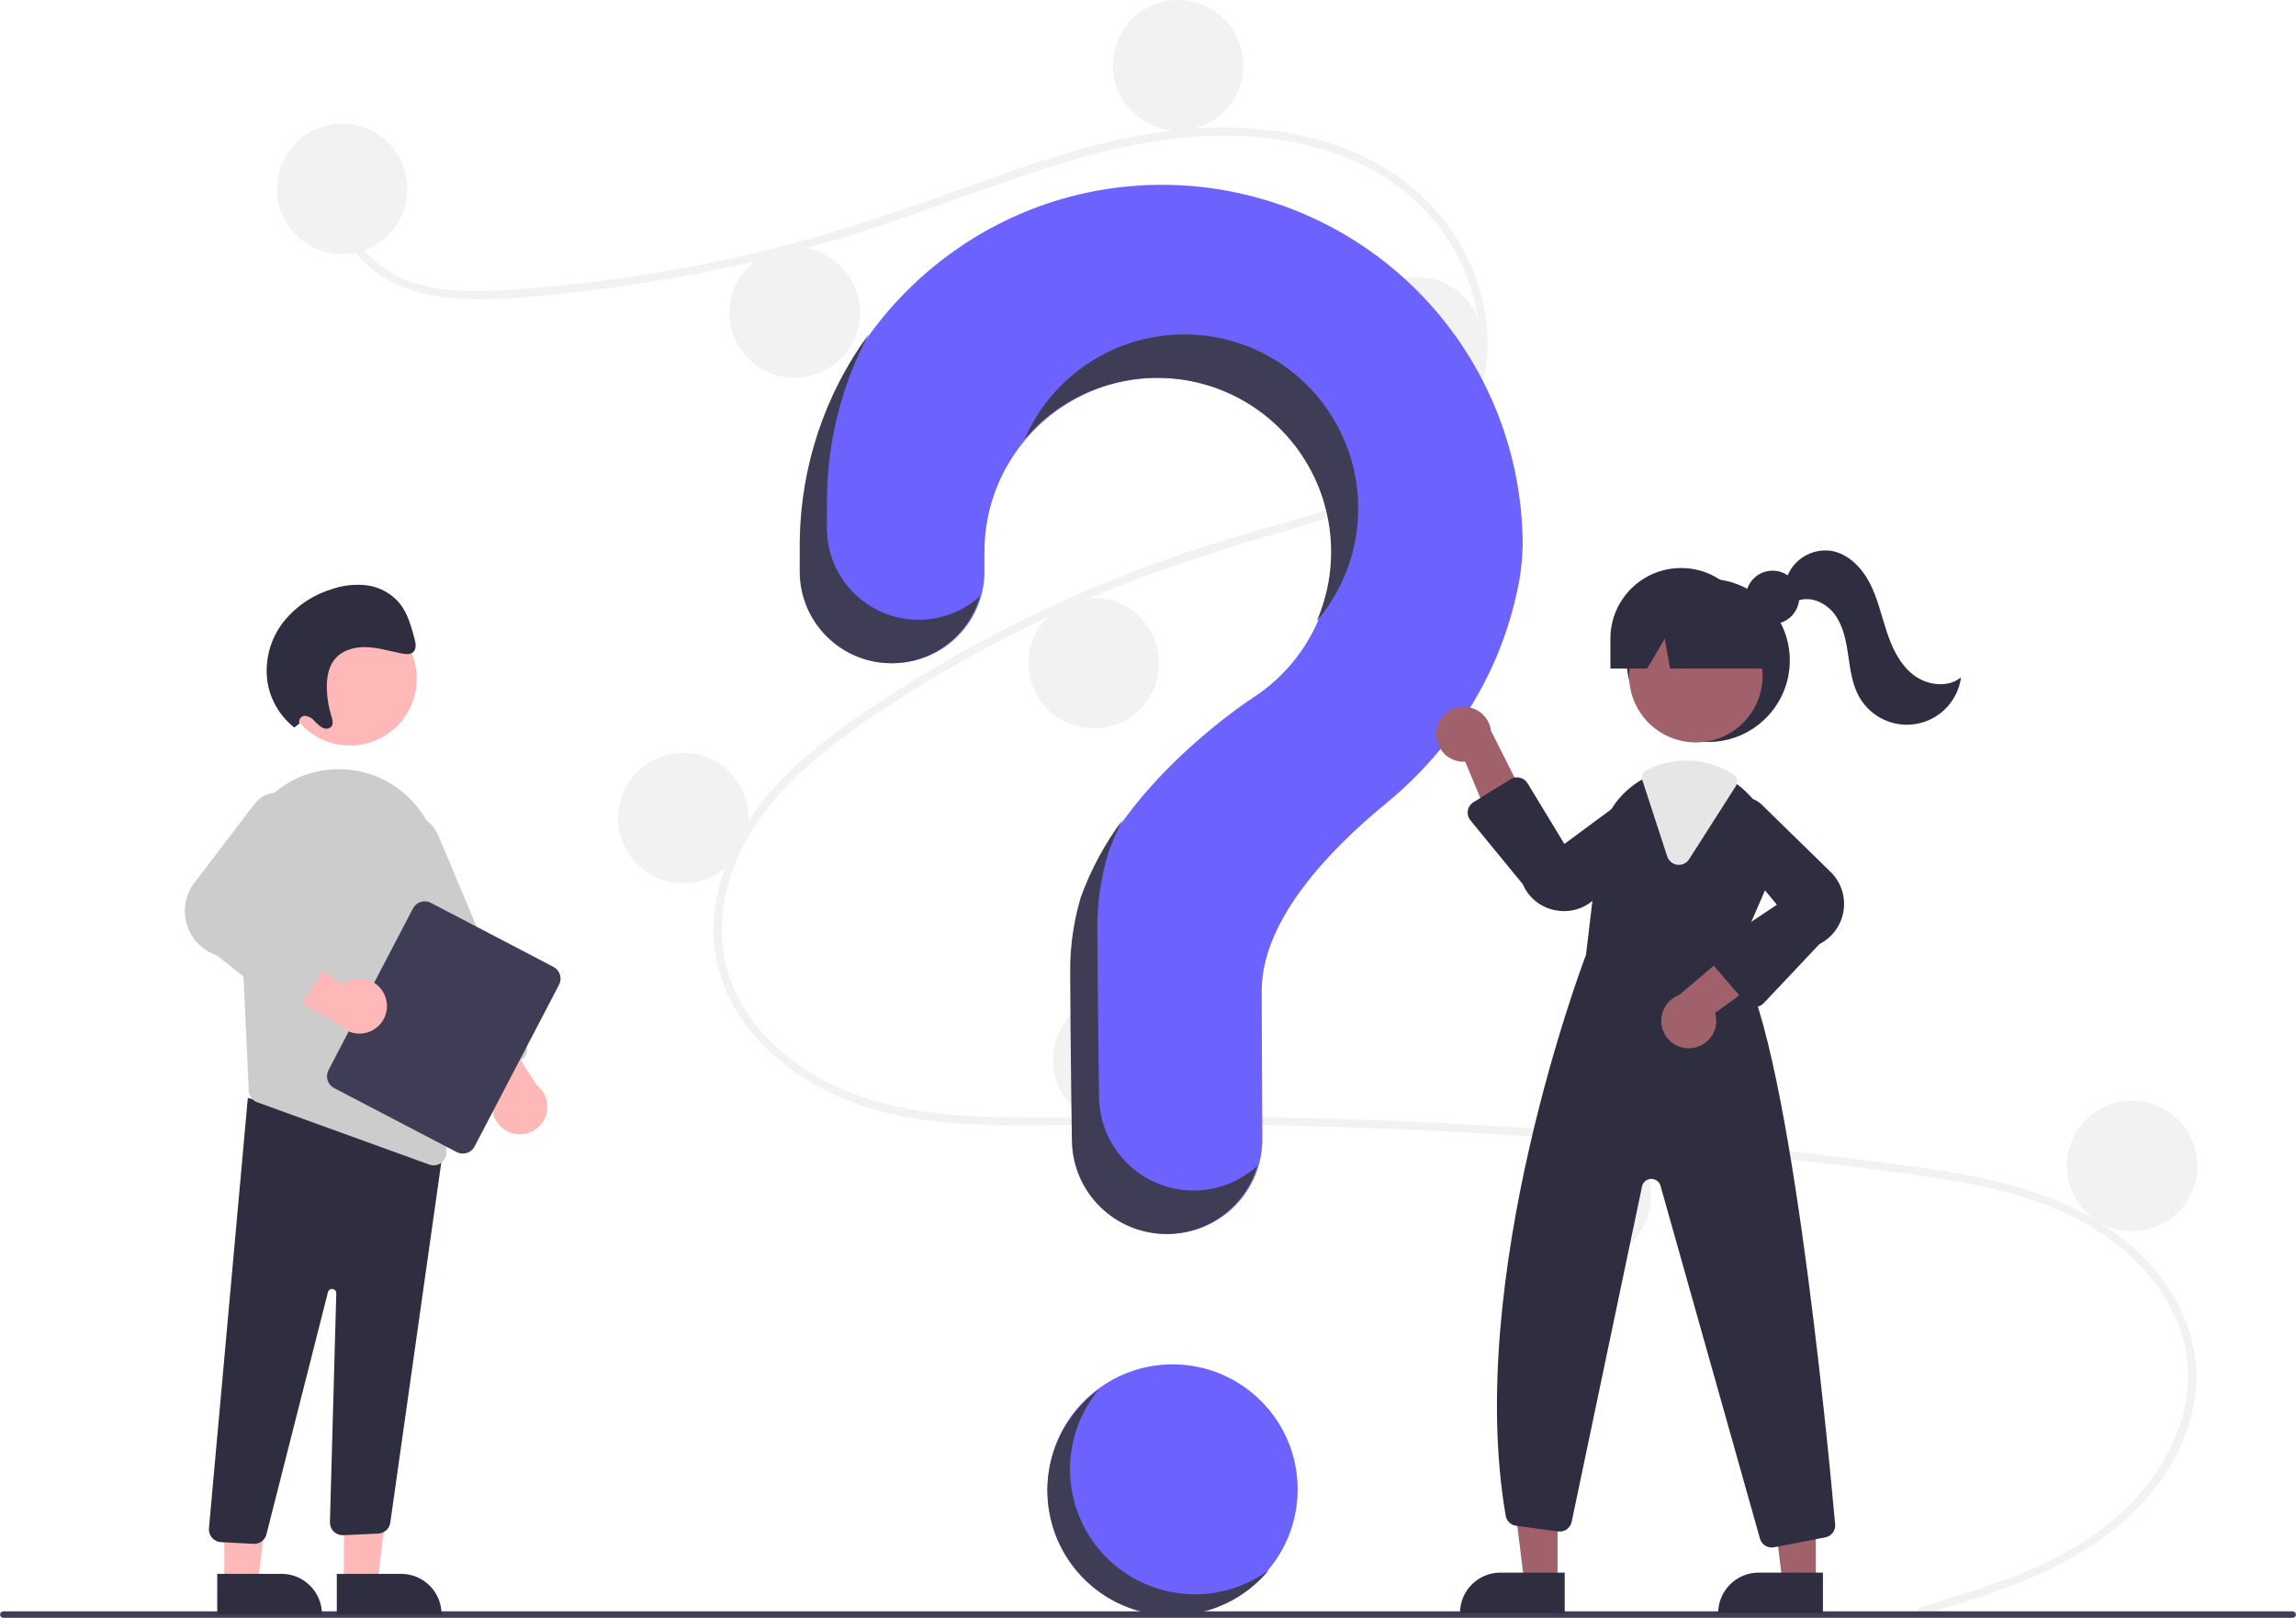
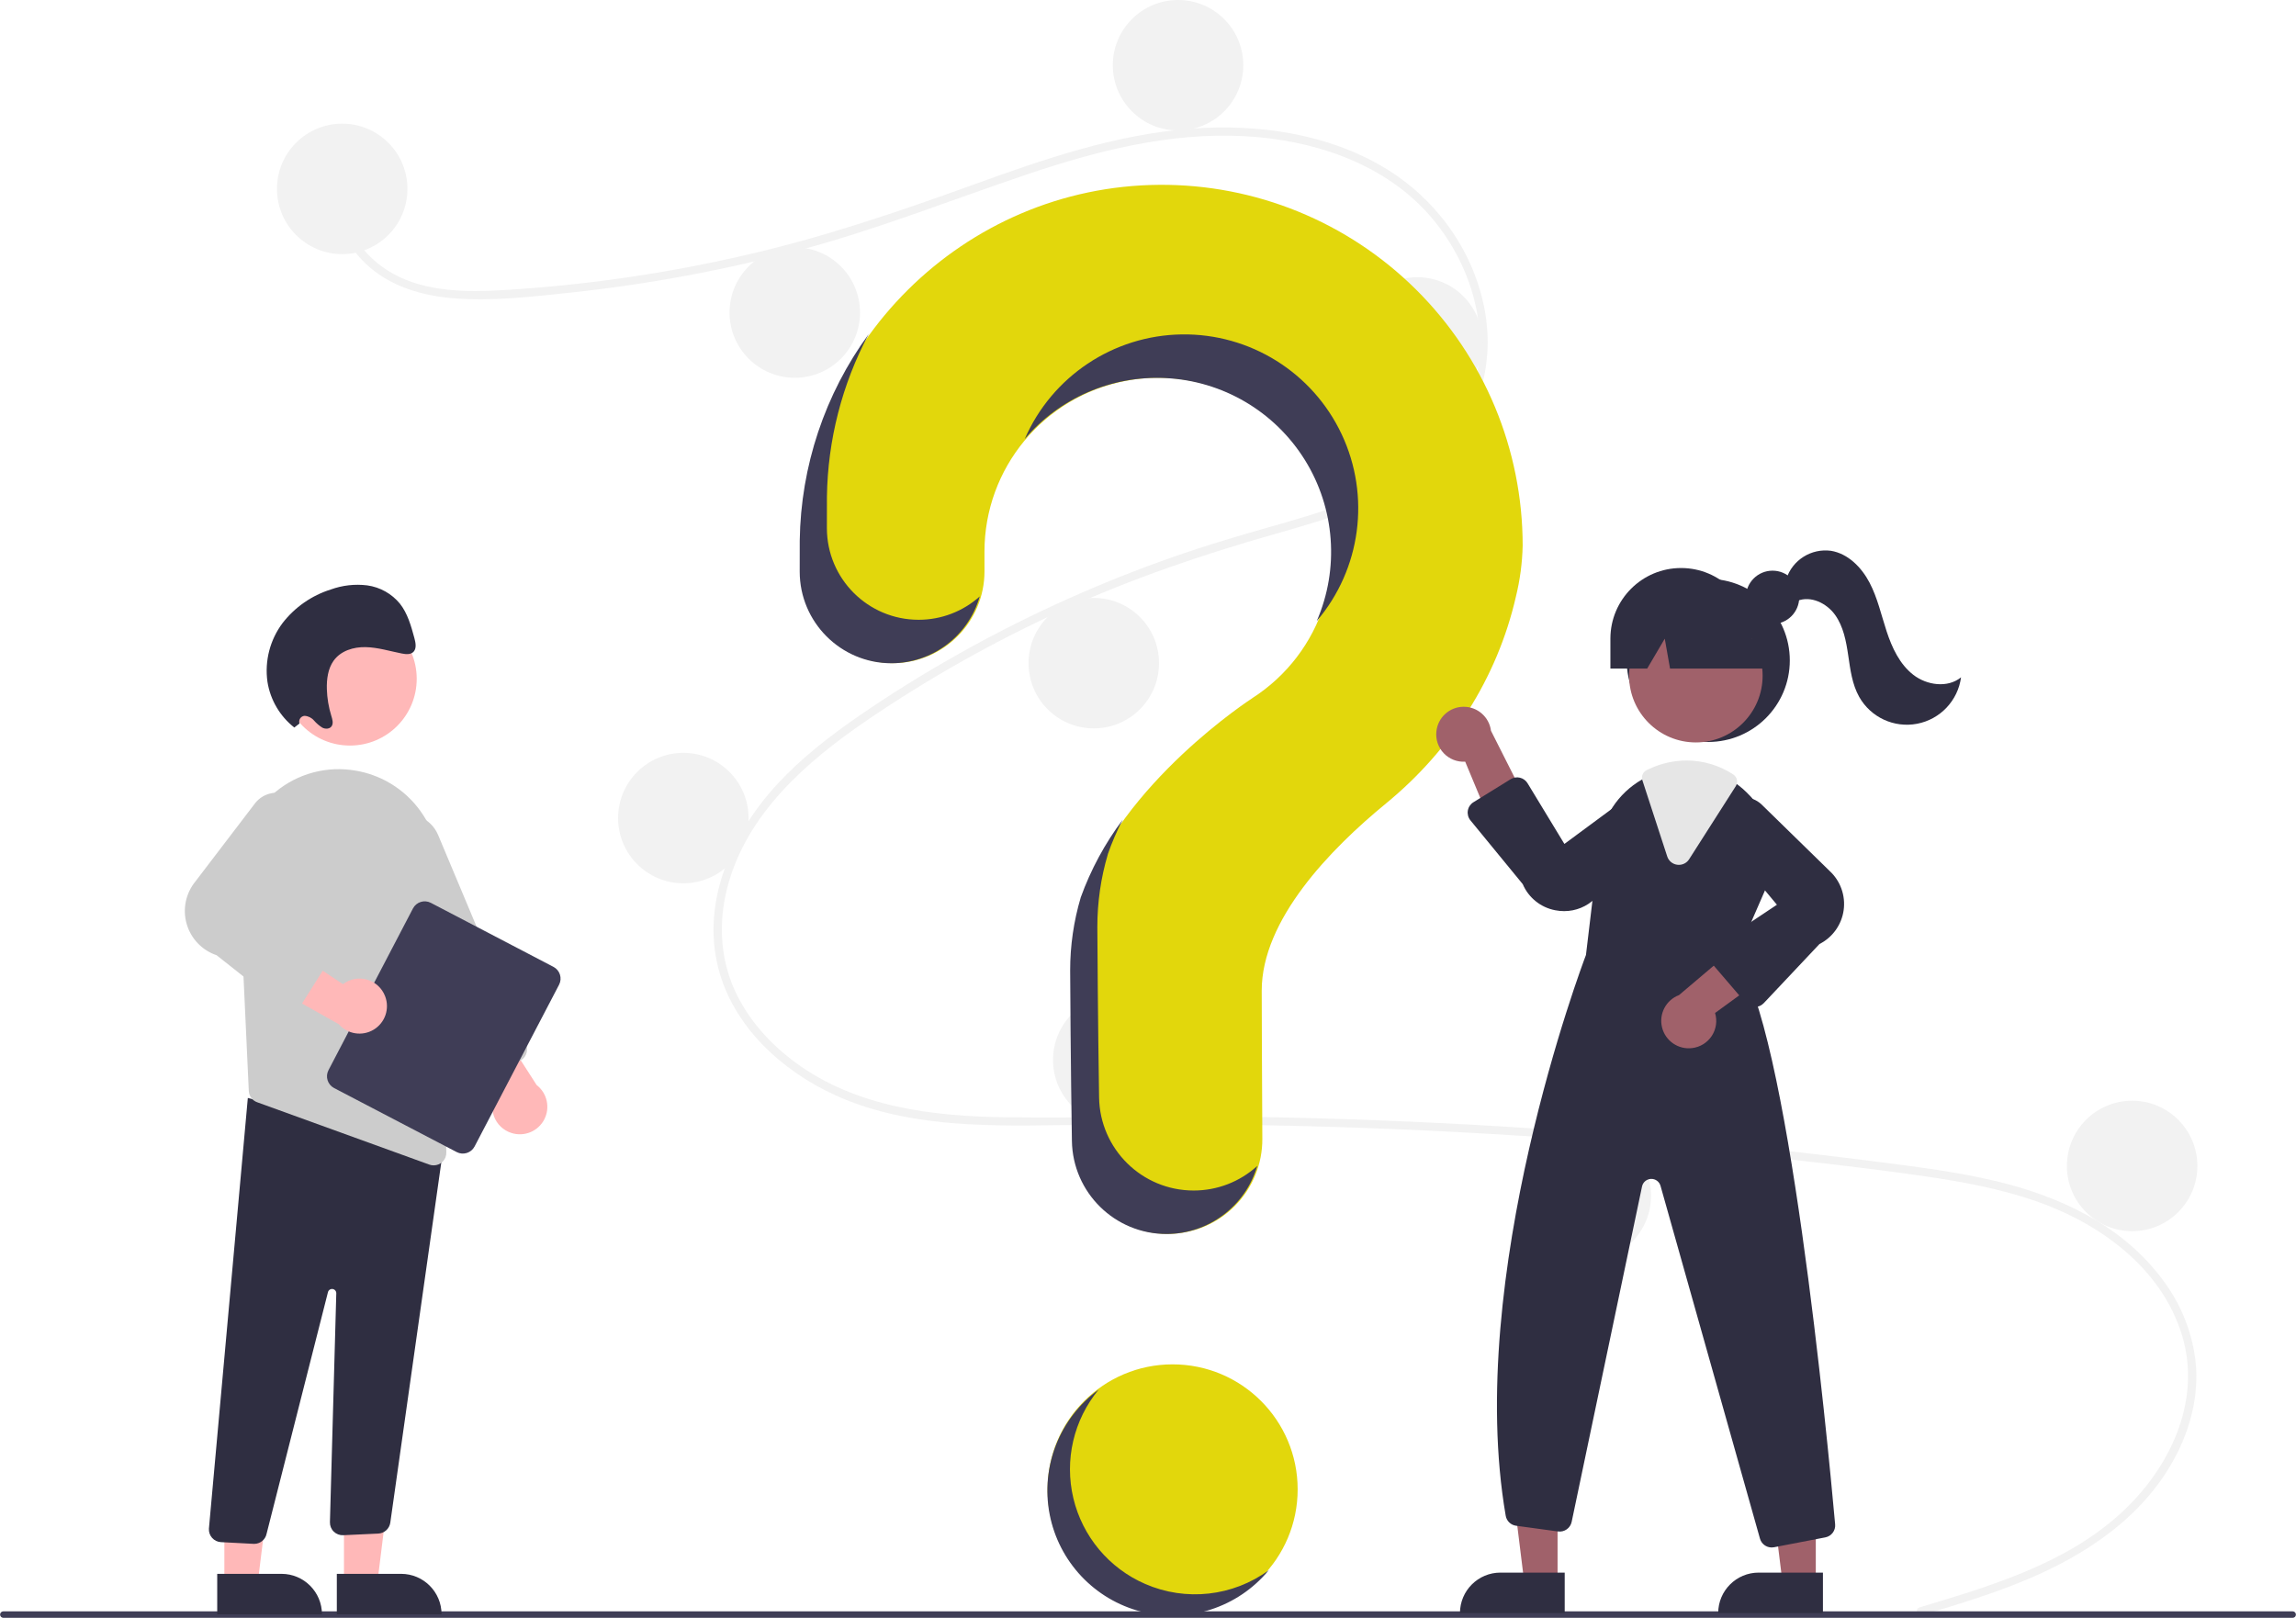
<svg xmlns="http://www.w3.org/2000/svg" id="ef672dd0-2e16-4c9d-8107-606b55e40777" data-name="Layer 1" width="844.675" height="595.262" viewBox="0 0 844.675 595.262">
-   <circle cx="431.393" cy="548" r="46" fill="#6c63ff" />
+   <circle cx="431.393" cy="548" r="46" fill="#e2d70c" />
  <path d="M883.862,743.785c25.735-7.729,53.094-15.788,73.503-34.161,18.238-16.418,30.55-41.489,22.995-66.112-7.54-24.572-30.124-40.956-53.442-49.105-13.225-4.622-27.061-7.186-40.891-9.2-15.035-2.19-30.136-3.984-45.23-5.71q-91.677-10.486-184.044-12.811c-30.385-.765-60.764-.747-91.152-.306-27.139.394-55.722.384-80.899-11.151-19.578-8.97-37.348-25.289-42.803-46.734-6.297-24.755,5.318-49.964,21.98-67.892,8.783-9.45,19.047-17.404,29.636-24.717,11.487-7.934,23.375-15.306,35.521-22.188a494.634,494.634,0,0,1,74.767-34.468c12.746-4.634,25.68-8.633,38.728-12.321,11.017-3.115,22.068-6.234,32.716-10.477,20.583-8.204,40.161-22.1,45.395-44.881,4.96-21.591-3.403-45.031-18.065-61.071-16.963-18.557-42.539-26.692-67.06-28.008-27.528-1.478-54.422,5.412-80.297,14.156-27.597,9.326-54.599,20.049-82.778,27.603a556.958,556.958,0,0,1-85.196,15.837c-14.082,1.5-28.59,3.193-42.756,2.045-11.872-.962-23.684-4.454-32.434-12.88-7.503-7.225-11.972-17.154-10.435-27.632.279-1.903,3.17-1.094,2.893.798-1.87,12.755,6.8,24.509,17.484,30.529,12.348,6.958,27.374,6.968,41.122,6.172a537.825,537.825,0,0,0,88.515-12.796c28.593-6.531,56.164-15.866,83.704-25.839,26.156-9.472,52.897-18.716,80.84-20.767,24.246-1.78,49.752,1.752,70.874,14.423,18.564,11.136,32.215,29.707,36.565,51.018,4.25,20.825-1.636,41.785-17.4,56.317-16.321,15.046-38.701,21.479-59.557,27.404-26.452,7.514-52.337,16.298-77.392,27.703a485.824,485.824,0,0,0-72.8,40.928c-22.246,15.202-44.201,34.331-51.237,61.451-3.277,12.633-2.672,26.032,2.812,37.965,4.876,10.61,12.907,19.535,22.262,26.419,22.321,16.424,50.453,19.797,77.414,20.132,30.281.377,60.564-.645,90.855-.148q92.599,1.52,184.819,11.273,23.108,2.446,46.158,5.407c13.822,1.776,27.69,3.541,41.278,6.695,24.162,5.608,47.674,16.392,62.692,36.878a61.319,61.319,0,0,1,11.947,30.446c1.051,11.524-1.77,23.069-6.98,33.321-11.532,22.69-33.134,37.123-56.073,46.605-12.287,5.079-25.032,8.926-37.752,12.746-1.853.557-2.645-2.338-.798-2.893Z" transform="translate(-177.6623 -152.3692)" fill="#f2f2f2" />
  <circle cx="125.893" cy="69.5" r="24" fill="#f2f2f2" />
  <circle cx="292.393" cy="115" r="24" fill="#f2f2f2" />
  <circle cx="433.393" cy="24" r="24" fill="#f2f2f2" />
  <circle cx="521.393" cy="126" r="24" fill="#f2f2f2" />
  <circle cx="402.393" cy="244" r="24" fill="#f2f2f2" />
  <circle cx="251.393" cy="301" r="24" fill="#f2f2f2" />
  <circle cx="411.393" cy="390" r="24" fill="#f2f2f2" />
  <circle cx="583.393" cy="440" r="24" fill="#f2f2f2" />
  <circle cx="784.393" cy="429" r="24" fill="#f2f2f2" />
-   <path d="M604.128,220.373c-71.892.508-130.756,58.93-131.777,130.816-.009.664-.014,5.33-.013,11.434a33.748,33.748,0,0,0,33.744,33.746h0a33.769,33.769,0,0,0,33.761-33.798c-.003-4.152-.006-7.026-.006-7.202a64,64,0,1,1,98.52,53.879l.012.014s-48.028,30.92-62.671,73.335l.012.003a94.004,94.004,0,0,0-3.874,26.768c0,3.725.219,36.321.643,62.778a34.786,34.786,0,0,0,34.79,34.222h0a34.796,34.796,0,0,0,34.794-35.011c-.147-24.229-.227-52.442-.227-54.489,0-26.045,25.125-51.995,45.764-68.917,23.766-19.487,40.868-46.043,47.737-75.999a86.762,86.762,0,0,0,2.499-18.834A132.75,132.75,0,0,0,604.128,220.373Z" transform="translate(-177.6623 -152.3692)" fill="#6c63ff" />
+   <path d="M604.128,220.373c-71.892.508-130.756,58.93-131.777,130.816-.009.664-.014,5.33-.013,11.434a33.748,33.748,0,0,0,33.744,33.746h0a33.769,33.769,0,0,0,33.761-33.798c-.003-4.152-.006-7.026-.006-7.202a64,64,0,1,1,98.52,53.879l.012.014s-48.028,30.92-62.671,73.335l.012.003a94.004,94.004,0,0,0-3.874,26.768c0,3.725.219,36.321.643,62.778a34.786,34.786,0,0,0,34.79,34.222h0a34.796,34.796,0,0,0,34.794-35.011c-.147-24.229-.227-52.442-.227-54.489,0-26.045,25.125-51.995,45.764-68.917,23.766-19.487,40.868-46.043,47.737-75.999a86.762,86.762,0,0,0,2.499-18.834A132.75,132.75,0,0,0,604.128,220.373Z" transform="translate(-177.6623 -152.3692)" fill="#e2d70c" />
  <path d="M1021.147,747.631H178.853a1.191,1.191,0,0,1,0-2.381h842.294a1.191,1.191,0,0,1,0,2.381Z" transform="translate(-177.6623 -152.3692)" fill="#3f3d56" />
  <circle cx="628.449" cy="242.996" r="30" fill="#2f2e41" />
  <polygon points="573.012 582.129 560.753 582.129 554.92 534.841 573.015 534.841 573.012 582.129" fill="#a0616a" />
  <path d="M551.996,578.626h23.644a0,0,0,0,1,0,0v14.887a0,0,0,0,1,0,0H537.109a0,0,0,0,1,0,0v0A14.887,14.887,0,0,1,551.996,578.626Z" fill="#2f2e41" />
  <polygon points="668.012 582.129 655.753 582.129 649.92 534.841 668.015 534.841 668.012 582.129" fill="#a0616a" />
  <path d="M646.996,578.626h23.644a0,0,0,0,1,0,0v14.887a0,0,0,0,1,0,0H632.109a0,0,0,0,1,0,0v0A14.887,14.887,0,0,1,646.996,578.626Z" fill="#2f2e41" />
  <circle cx="623.89" cy="248.61" r="24.561" fill="#a0616a" />
  <path d="M816.191,504.775l10.99-25.25a31.383,31.383,0,0,0-6.95-35.6,31.873,31.873,0,0,0-3.07-2.67,30.935,30.935,0,0,0-18.99-6.57,32.179,32.179,0,0,0-13.4,2.98c-.36.16-.71.33-1.07.5-.69.33-1.37.69-2.03,1.06a31.678,31.678,0,0,0-15.7,23.88l-4.85,40.64c-1.22,3.19-44.74,118.39-29.52,206.34a4.467,4.467,0,0,0,3.82,3.67l15.43,2.1a4.497,4.497,0,0,0,5.01-3.53l25.89-123.41a3.503,3.503,0,0,1,6.8-.23l36.58,129.78a4.471,4.471,0,0,0,4.31,3.28,5.122,5.122,0,0,0,.87-.08l18.85-3.63a4.471,4.471,0,0,0,3.63-4.81C850.021,682.335,835.301,527.605,816.191,504.775Z" transform="translate(-177.6623 -152.3692)" fill="#2f2e41" />
  <path d="M706.102,421.419A10.056,10.056,0,0,0,716.696,432.623l13.729,32.992,10.385-15.394-14.629-28.97a10.11,10.11,0,0,0-20.079.169Z" transform="translate(-177.6623 -152.3692)" fill="#a0616a" />
  <path d="M800.19,537.996a10.056,10.056,0,0,0,8.427-12.913l28.885-21.038-17.39-6.512-24.764,20.977a10.11,10.11,0,0,0,4.842,19.487Z" transform="translate(-177.6623 -152.3692)" fill="#a0616a" />
  <path d="M753.102,487.61a17.057,17.057,0,0,1-3.298-.325,16.305,16.305,0,0,1-11.948-9.616l-19.234-23.453a4.501,4.501,0,0,1,1.111-6.681l13.684-8.471a4.5,4.5,0,0,1,6.215,1.49l13.556,22.334L779.15,443.702A9.721,9.721,0,0,1,790.46,459.264l-25.912,23.637A16.253,16.253,0,0,1,753.102,487.61Z" transform="translate(-177.6623 -152.3692)" fill="#2f2e41" />
  <path d="M823.252,522.883c-.035,0-.071,0-.106-.001a4.508,4.508,0,0,1-3.311-1.57l-12.166-14.193a4.5,4.5,0,0,1,.92-6.673l22.781-15.188-20.638-24.812a9.721,9.721,0,0,1,14.887-12.183l25.084,24.513a16.525,16.525,0,0,1-3.675,26.94l-20.501,21.754A4.507,4.507,0,0,1,823.252,522.883Z" transform="translate(-177.6623 -152.3692)" fill="#2f2e41" />
  <path d="M795.307,470.584a4.632,4.632,0,0,1-.584-.037,4.461,4.461,0,0,1-3.71-3.069l-9.142-28.029a3.083,3.083,0,0,1,1.594-3.725l.297-.14c.269-.128.535-.254.807-.375a32.574,32.574,0,0,1,13.603-3.023,31.327,31.327,0,0,1,17.161,5.157,3.13,3.13,0,0,1,.901,4.294L799.084,468.504A4.455,4.455,0,0,1,795.307,470.584Z" transform="translate(-177.6623 -152.3692)" fill="#e6e6e6" />
  <circle cx="652.101" cy="219.786" r="9.817" fill="#2f2e41" />
  <path d="M796.111,361.365h0a26,26,0,0,0-26,26v11h13.529l6.471-11,1.941,11h41.059l-11-11A26,26,0,0,0,796.111,361.365Z" transform="translate(-177.6623 -152.3692)" fill="#2f2e41" />
  <path d="M834.809,365.431a15.15,15.15,0,0,1,16.481-10.396c6.256,1.046,11.202,6.075,14.149,11.691s4.308,11.903,6.289,17.928,4.791,12.084,9.793,15.984,12.677,4.958,17.59.946a20.118,20.118,0,0,1-37.477,7.181c-2.592-4.612-3.261-10.017-4.03-15.251s-1.767-10.65-4.862-14.94-8.888-7.093-13.804-5.139Z" transform="translate(-177.6623 -152.3692)" fill="#2f2e41" />
  <path d="M515.609,380.408h0a33.748,33.748,0,0,1-33.744-33.746c-0-6.104.004-10.771.013-11.434a131.507,131.507,0,0,1,15.359-59.909,131.803,131.803,0,0,0-25.359,75.909c-.009.664-.014,5.33-.013,11.434a33.748,33.748,0,0,0,33.744,33.746h0A33.773,33.773,0,0,0,538.097,371.817,33.622,33.622,0,0,1,515.609,380.408Z" transform="translate(-177.6623 -152.3692)" fill="#3f3d56" />
  <path d="M606.415,291.478a64.004,64.004,0,0,1,55.659,89.413,63.997,63.997,0,1,0-107.426-66.985A63.871,63.871,0,0,1,606.415,291.478Z" transform="translate(-177.6623 -152.3692)" fill="#3f3d56" />
  <path d="M616.797,590.408h0a34.787,34.787,0,0,1-34.79-34.222c-.423-26.456-.643-59.052-.643-62.778a94.004,94.004,0,0,1,3.874-26.768l-.012-.003a95.069,95.069,0,0,1,5.494-12.701,110.047,110.047,0,0,0-15.494,28.701l.012.003a94.004,94.004,0,0,0-3.874,26.768c0,3.725.219,36.321.643,62.778a34.787,34.787,0,0,0,34.79,34.222h0a34.803,34.803,0,0,0,33.402-25.048A34.66,34.66,0,0,1,616.797,590.408Z" transform="translate(-177.6623 -152.3692)" fill="#3f3d56" />
  <polygon points="126.541 582.585 138.8 582.584 144.633 535.296 126.538 535.297 126.541 582.585" fill="#ffb8b8" />
  <path d="M301.576,731.451H340.107a0,0,0,0,1,0,0v14.887a0,0,0,0,1,0,0H316.463A14.887,14.887,0,0,1,301.576,731.451v0A0,0,0,0,1,301.576,731.451Z" transform="translate(464.0541 1325.404) rotate(179.9974)" fill="#2f2e41" />
  <polygon points="82.541 582.585 94.8 582.584 100.633 535.296 82.538 535.297 82.541 582.585" fill="#ffb8b8" />
  <path d="M257.576,731.451H296.107a0,0,0,0,1,0,0v14.887a0,0,0,0,1,0,0H272.463A14.887,14.887,0,0,1,257.576,731.451v0A0,0,0,0,1,257.576,731.451Z" transform="translate(376.0541 1325.406) rotate(179.9974)" fill="#2f2e41" />
  <path d="M270.917,720.411l-11.975-.63a4.673,4.673,0,0,1-4.419-4.967l14.313-158.466,65.911,17.786,6.35-1.732L321.239,712.686a4.696,4.696,0,0,1-4.358,3.945l-12.909.601a4.674,4.674,0,0,1-4.931-4.796l2.339-84.196a1.558,1.558,0,0,0-3.083-.36L275.739,716.692a4.646,4.646,0,0,1-4.569,3.725C271.086,720.418,271.002,720.416,270.917,720.411Z" transform="translate(-177.6623 -152.3692)" fill="#2f2e41" />
  <circle cx="128.742" cy="249.759" r="24.561" fill="#ffb8b8" />
  <path d="M265.512,474.287l2.701,58.267.976,21.199a4.642,4.642,0,0,0,3.074,4.175l63.336,22.943a4.477,4.477,0,0,0,1.6.28,4.644,4.644,0,0,0,4.664-4.788L339.266,471.597A36.93,36.93,0,0,0,308.522,435.92c-.613-.093-1.236-.187-1.859-.27a36.249,36.249,0,0,0-29.165,9.441,37.236,37.236,0,0,0-11.986,29.196Z" transform="translate(-177.6623 -152.3692)" fill="#ccc" />
  <path d="M365.855,569.245a10.064,10.064,0,0,1-5.369-15.227l-21.478-28.56,18.534-1.147,17.554,27.297a10.111,10.111,0,0,1-9.242,17.637Z" transform="translate(-177.6623 -152.3692)" fill="#ffb8b8" />
  <path d="M350.753,548.85a4.644,4.644,0,0,1-2.541-2.518L315.854,469.237a12.463,12.463,0,1,1,22.984-9.647l32.358,77.095a4.679,4.679,0,0,1-2.5,6.118l-14.365,6.029a4.642,4.642,0,0,1-3.577.017Z" transform="translate(-177.6623 -152.3692)" fill="#ccc" />
  <path d="M298.508,546.131,329.587,486.622a4.878,4.878,0,0,1,6.575-2.063l45.112,23.56a4.878,4.878,0,0,1,2.063,6.575l-31.079,59.509a4.878,4.878,0,0,1-6.575,2.063L300.571,552.706A4.878,4.878,0,0,1,298.508,546.131Z" transform="translate(-177.6623 -152.3692)" fill="#3f3d56" />
  <path d="M319.351,518.943a10.064,10.064,0,0,0-15.517-4.46l-29.778-19.754-.051,18.57L302.29,529.21a10.111,10.111,0,0,0,17.06-10.267Z" transform="translate(-177.6623 -152.3692)" fill="#ffb8b8" />
  <path d="M281.701,523.119l-24.337-19.278a17.163,17.163,0,0,1-7.823-27.135l22.097-28.96a10.096,10.096,0,0,1,17.13,10.284l-17.484,28.6,25.694,12.187a4.674,4.674,0,0,1,1.948,6.72l-10.372,16.414a4.682,4.682,0,0,1-3.167,2.111c-.026.004-.051.008-.077.012A4.696,4.696,0,0,1,281.701,523.119Z" transform="translate(-177.6623 -152.3692)" fill="#ccc" />
  <path d="M287.845,418.574a2.135,2.135,0,0,1,1.856-2.819,4.93,4.93,0,0,1,3.476,1.715,13.833,13.833,0,0,0,3.071,2.637c1.188.599,2.8.514,3.477-.628.636-1.072.2-2.508-.185-3.753a36.907,36.907,0,0,1-1.63-9.77c-.111-3.7.411-7.562,2.46-10.448,2.644-3.725,7.371-5.139,11.845-5.036s8.875,1.484,13.307,2.357c1.53.301,3.328.456,4.352-.73,1.088-1.261.688-3.301.226-5.004-1.201-4.417-2.475-8.985-5.265-12.552a18.898,18.898,0,0,0-12.061-6.79,28.938,28.938,0,0,0-13.462,1.528,36.096,36.096,0,0,0-17.683,12.319,29.236,29.236,0,0,0-5.578,21.6,26.667,26.667,0,0,0,9.886,16.855Z" transform="translate(-177.6623 -152.3692)" fill="#2f2e41" />
  <path d="M598.92,735.149a45.994,45.994,0,0,1-17.07-71.489,45.997,45.997,0,1,0,62.569,66.464A45.969,45.969,0,0,1,598.92,735.149Z" transform="translate(-177.6623 -152.3692)" fill="#3f3d56" />
</svg>
